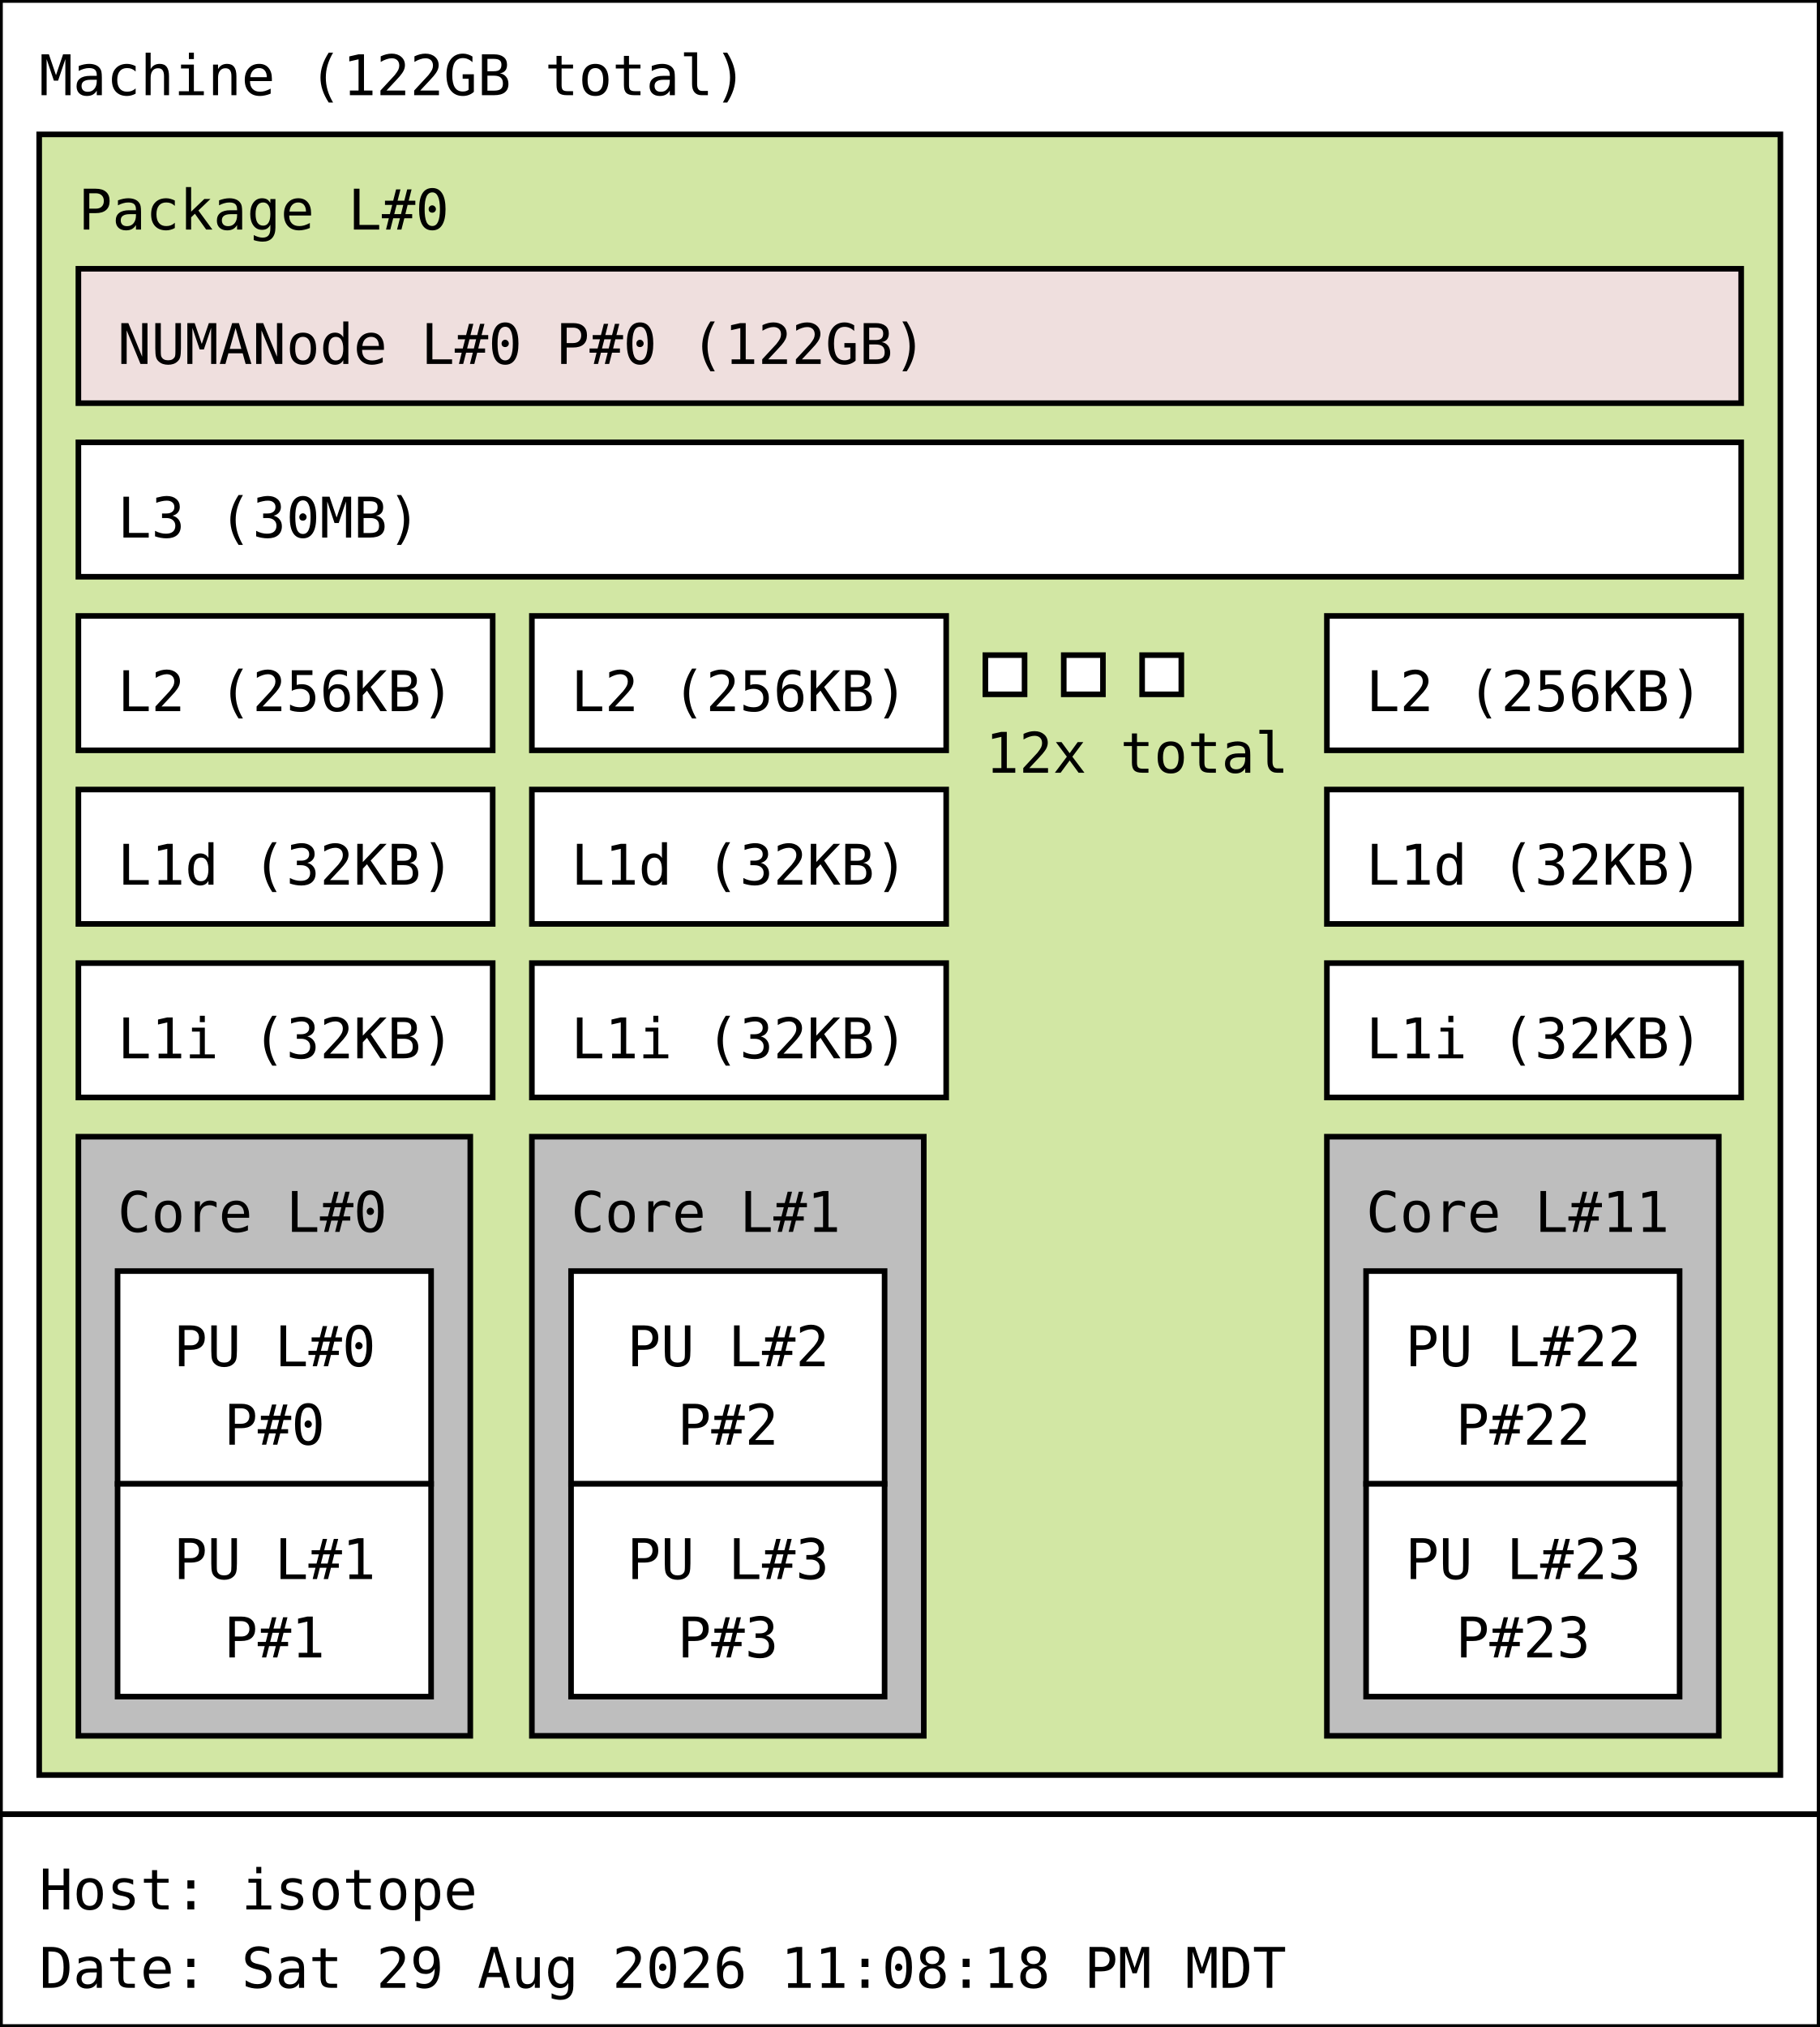
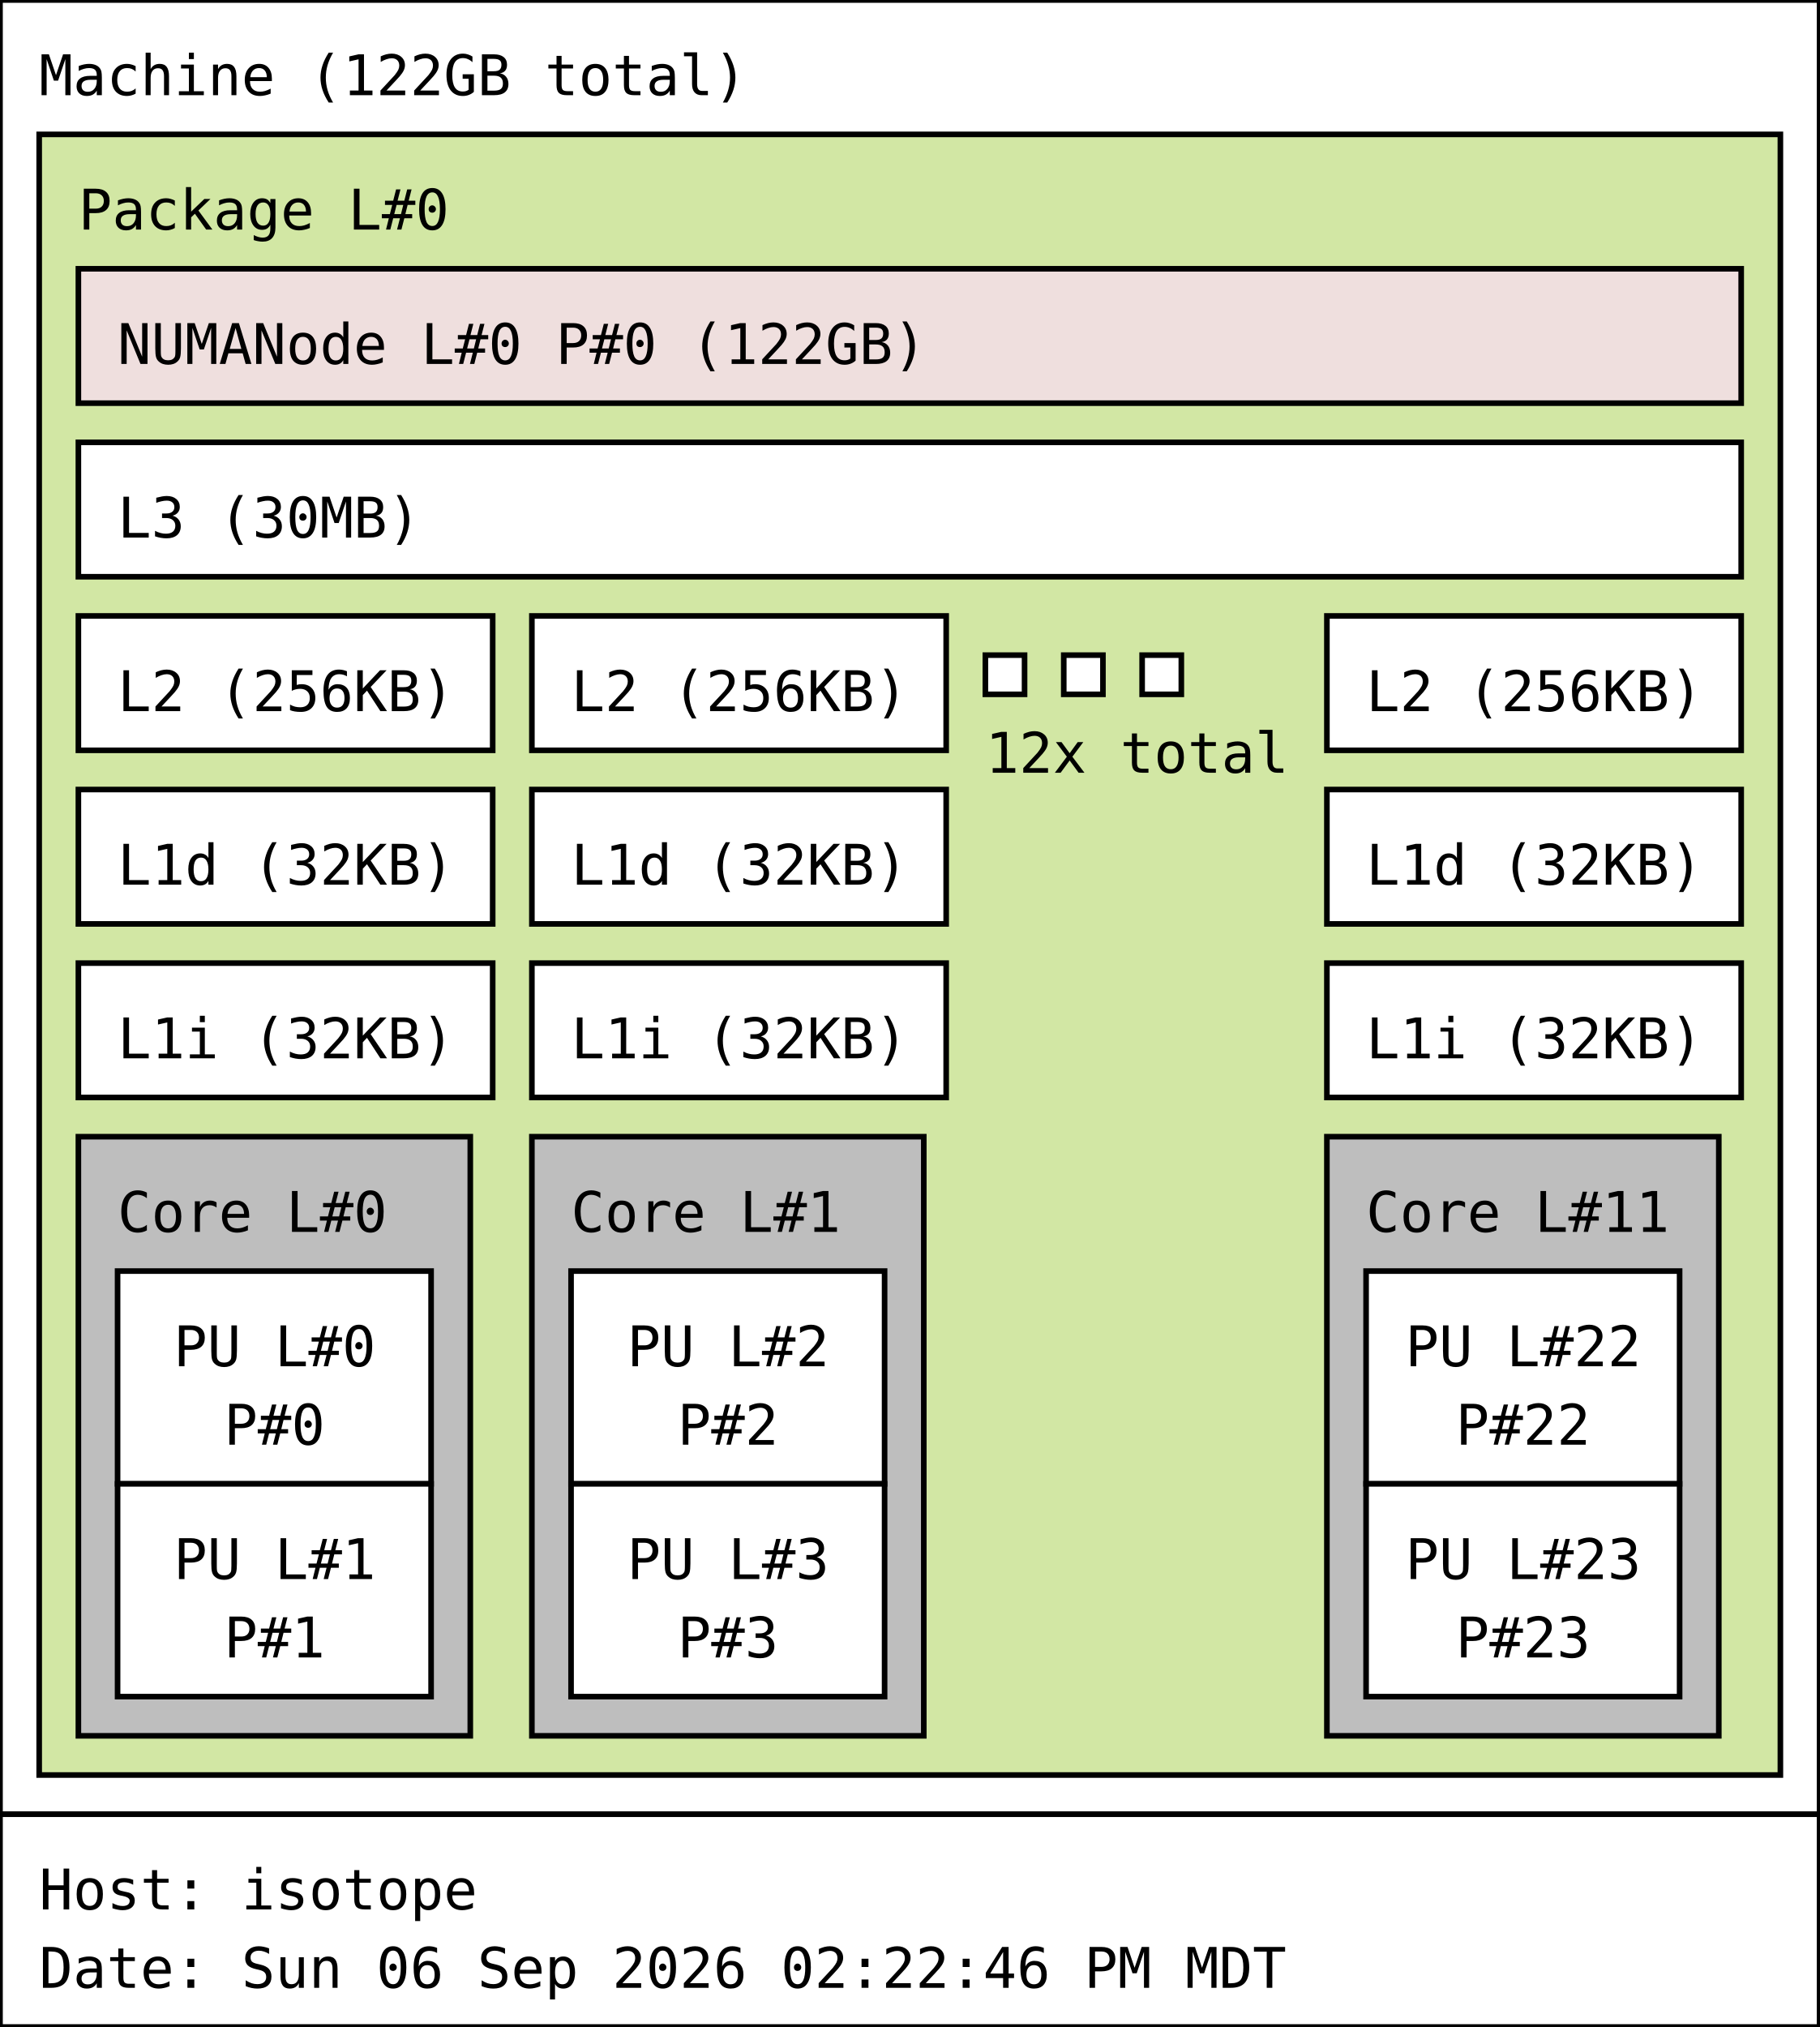
<svg xmlns="http://www.w3.org/2000/svg" width="325px" height="362px" viewBox="0 0 325px 362px" version="1.1">
  <rect id="Machine_0_rect" class="Machine" x="0" y="0" width="325" height="324" fill="rgb(255,255,255)" stroke="rgb(0,0,0)" stroke-width="1" />
  <text id="Machine_0_text" class="Machine" font-family="Monospace" x="7" y="17" fill="rgb(0,0,0)" font-size="10px">Machine (122GB total)</text>
  <rect id="Package_0_rect" class="Package" x="7" y="24" width="311" height="293" fill="rgb(210,231,164)" stroke="rgb(0,0,0)" stroke-width="1" />
  <text id="Package_0_text" class="Package" font-family="Monospace" x="14" y="41" fill="rgb(0,0,0)" font-size="10px">Package L#0</text>
  <rect id="L3_0_rect" class="L3" x="14" y="79" width="297" height="24" fill="rgb(255,255,255)" stroke="rgb(0,0,0)" stroke-width="1" />
  <text id="L3_0_text" class="L3" font-family="Monospace" x="21" y="96" fill="rgb(0,0,0)" font-size="10px">L3 (30MB)</text>
  <rect id="L2_0_rect" class="L2" x="14" y="110" width="74" height="24" fill="rgb(255,255,255)" stroke="rgb(0,0,0)" stroke-width="1" />
  <text id="L2_0_text" class="L2" font-family="Monospace" x="21" y="127" fill="rgb(0,0,0)" font-size="10px">L2 (256KB)</text>
  <rect id="L1d_0_rect" class="L1d" x="14" y="141" width="74" height="24" fill="rgb(255,255,255)" stroke="rgb(0,0,0)" stroke-width="1" />
  <text id="L1d_0_text" class="L1d" font-family="Monospace" x="21" y="158" fill="rgb(0,0,0)" font-size="10px">L1d (32KB)</text>
  <rect id="L1i_0_rect" class="L1i" x="14" y="172" width="74" height="24" fill="rgb(255,255,255)" stroke="rgb(0,0,0)" stroke-width="1" />
  <text id="L1i_0_text" class="L1i" font-family="Monospace" x="21" y="189" fill="rgb(0,0,0)" font-size="10px">L1i (32KB)</text>
  <rect id="Core_0_rect" class="Core" x="14" y="203" width="70" height="107" fill="rgb(190,190,190)" stroke="rgb(0,0,0)" stroke-width="1" />
  <text id="Core_0_text" class="Core" font-family="Monospace" x="21" y="220" fill="rgb(0,0,0)" font-size="10px">Core L#0</text>
  <rect id="PU_0_rect" class="PU" x="21" y="227" width="56" height="38" fill="rgb(255,255,255)" stroke="rgb(0,0,0)" stroke-width="1" />
  <text id="PU_0_text" class="PU" font-family="Monospace" x="31" y="244" fill="rgb(0,0,0)" font-size="10px">PU L#0</text>
  <text id="PU_0_text_1" class="PU" font-family="Monospace" x="40" y="258" fill="rgb(0,0,0)" font-size="10px">P#0</text>
  <rect id="PU_1_rect" class="PU" x="21" y="265" width="56" height="38" fill="rgb(255,255,255)" stroke="rgb(0,0,0)" stroke-width="1" />
  <text id="PU_1_text" class="PU" font-family="Monospace" x="31" y="282" fill="rgb(0,0,0)" font-size="10px">PU L#1</text>
  <text id="PU_1_text_1" class="PU" font-family="Monospace" x="40" y="296" fill="rgb(0,0,0)" font-size="10px">P#1</text>
  <rect id="L2_1_rect" class="L2" x="95" y="110" width="74" height="24" fill="rgb(255,255,255)" stroke="rgb(0,0,0)" stroke-width="1" />
  <text id="L2_1_text" class="L2" font-family="Monospace" x="102" y="127" fill="rgb(0,0,0)" font-size="10px">L2 (256KB)</text>
  <rect id="L1d_1_rect" class="L1d" x="95" y="141" width="74" height="24" fill="rgb(255,255,255)" stroke="rgb(0,0,0)" stroke-width="1" />
  <text id="L1d_1_text" class="L1d" font-family="Monospace" x="102" y="158" fill="rgb(0,0,0)" font-size="10px">L1d (32KB)</text>
  <rect id="L1i_1_rect" class="L1i" x="95" y="172" width="74" height="24" fill="rgb(255,255,255)" stroke="rgb(0,0,0)" stroke-width="1" />
  <text id="L1i_1_text" class="L1i" font-family="Monospace" x="102" y="189" fill="rgb(0,0,0)" font-size="10px">L1i (32KB)</text>
  <rect id="Core_1_rect" class="Core" x="95" y="203" width="70" height="107" fill="rgb(190,190,190)" stroke="rgb(0,0,0)" stroke-width="1" />
  <text id="Core_1_text" class="Core" font-family="Monospace" x="102" y="220" fill="rgb(0,0,0)" font-size="10px">Core L#1</text>
  <rect id="PU_2_rect" class="PU" x="102" y="227" width="56" height="38" fill="rgb(255,255,255)" stroke="rgb(0,0,0)" stroke-width="1" />
  <text id="PU_2_text" class="PU" font-family="Monospace" x="112" y="244" fill="rgb(0,0,0)" font-size="10px">PU L#2</text>
  <text id="PU_2_text_1" class="PU" font-family="Monospace" x="121" y="258" fill="rgb(0,0,0)" font-size="10px">P#2</text>
  <rect id="PU_3_rect" class="PU" x="102" y="265" width="56" height="38" fill="rgb(255,255,255)" stroke="rgb(0,0,0)" stroke-width="1" />
  <text id="PU_3_text" class="PU" font-family="Monospace" x="112" y="282" fill="rgb(0,0,0)" font-size="10px">PU L#3</text>
  <text id="PU_3_text_1" class="PU" font-family="Monospace" x="121" y="296" fill="rgb(0,0,0)" font-size="10px">P#3</text>
  <rect id="L2_2_rect" class="L2" x="176" y="117" width="7" height="7" fill="rgb(255,255,255)" stroke="rgb(0,0,0)" stroke-width="1" />
  <rect id="L2_2_rect" class="L2" x="190" y="117" width="7" height="7" fill="rgb(255,255,255)" stroke="rgb(0,0,0)" stroke-width="1" />
  <rect id="L2_2_rect" class="L2" x="204" y="117" width="7" height="7" fill="rgb(255,255,255)" stroke="rgb(0,0,0)" stroke-width="1" />
  <text id="L2_2_text" class="L2" font-family="Monospace" x="176" y="138" fill="rgb(0,0,0)" font-size="10px">12x total</text>
  <rect id="L2_11_rect" class="L2" x="237" y="110" width="74" height="24" fill="rgb(255,255,255)" stroke="rgb(0,0,0)" stroke-width="1" />
  <text id="L2_11_text" class="L2" font-family="Monospace" x="244" y="127" fill="rgb(0,0,0)" font-size="10px">L2 (256KB)</text>
  <rect id="L1d_11_rect" class="L1d" x="237" y="141" width="74" height="24" fill="rgb(255,255,255)" stroke="rgb(0,0,0)" stroke-width="1" />
  <text id="L1d_11_text" class="L1d" font-family="Monospace" x="244" y="158" fill="rgb(0,0,0)" font-size="10px">L1d (32KB)</text>
  <rect id="L1i_11_rect" class="L1i" x="237" y="172" width="74" height="24" fill="rgb(255,255,255)" stroke="rgb(0,0,0)" stroke-width="1" />
  <text id="L1i_11_text" class="L1i" font-family="Monospace" x="244" y="189" fill="rgb(0,0,0)" font-size="10px">L1i (32KB)</text>
  <rect id="Core_11_rect" class="Core" x="237" y="203" width="70" height="107" fill="rgb(190,190,190)" stroke="rgb(0,0,0)" stroke-width="1" />
  <text id="Core_11_text" class="Core" font-family="Monospace" x="244" y="220" fill="rgb(0,0,0)" font-size="10px">Core L#11</text>
  <rect id="PU_22_rect" class="PU" x="244" y="227" width="56" height="38" fill="rgb(255,255,255)" stroke="rgb(0,0,0)" stroke-width="1" />
  <text id="PU_22_text" class="PU" font-family="Monospace" x="251" y="244" fill="rgb(0,0,0)" font-size="10px">PU L#22</text>
  <text id="PU_22_text_1" class="PU" font-family="Monospace" x="260" y="258" fill="rgb(0,0,0)" font-size="10px">P#22</text>
  <rect id="PU_23_rect" class="PU" x="244" y="265" width="56" height="38" fill="rgb(255,255,255)" stroke="rgb(0,0,0)" stroke-width="1" />
  <text id="PU_23_text" class="PU" font-family="Monospace" x="251" y="282" fill="rgb(0,0,0)" font-size="10px">PU L#23</text>
  <text id="PU_23_text_1" class="PU" font-family="Monospace" x="260" y="296" fill="rgb(0,0,0)" font-size="10px">P#23</text>
  <rect id="NUMANode_0_rect" class="NUMANode" x="14" y="48" width="297" height="24" fill="rgb(239,223,222)" stroke="rgb(0,0,0)" stroke-width="1" />
  <text id="NUMANode_0_text" class="NUMANode" font-family="Monospace" x="21" y="65" fill="rgb(0,0,0)" font-size="10px">NUMANode L#0 P#0 (122GB)</text>
  <rect id="anon_rect" x="0" y="324" width="325" height="38" fill="rgb(255,255,255)" stroke="rgb(0,0,0)" stroke-width="1" />
  <text id="anon_text" font-family="Monospace" x="7" y="341" fill="rgb(0,0,0)" font-size="10px">Host: isotope</text>
-   <text id="anon_text_1" font-family="Monospace" x="7" y="355" fill="rgb(0,0,0)" font-size="10px">Date: Sat 29 Aug 2026 11:08:18 PM MDT</text>
+   <text id="anon_text_1" font-family="Monospace" x="7" y="355" fill="rgb(0,0,0)" font-size="10px">Date: Sun 06 Sep 2026 02:22:46 PM MDT</text>
</svg>
